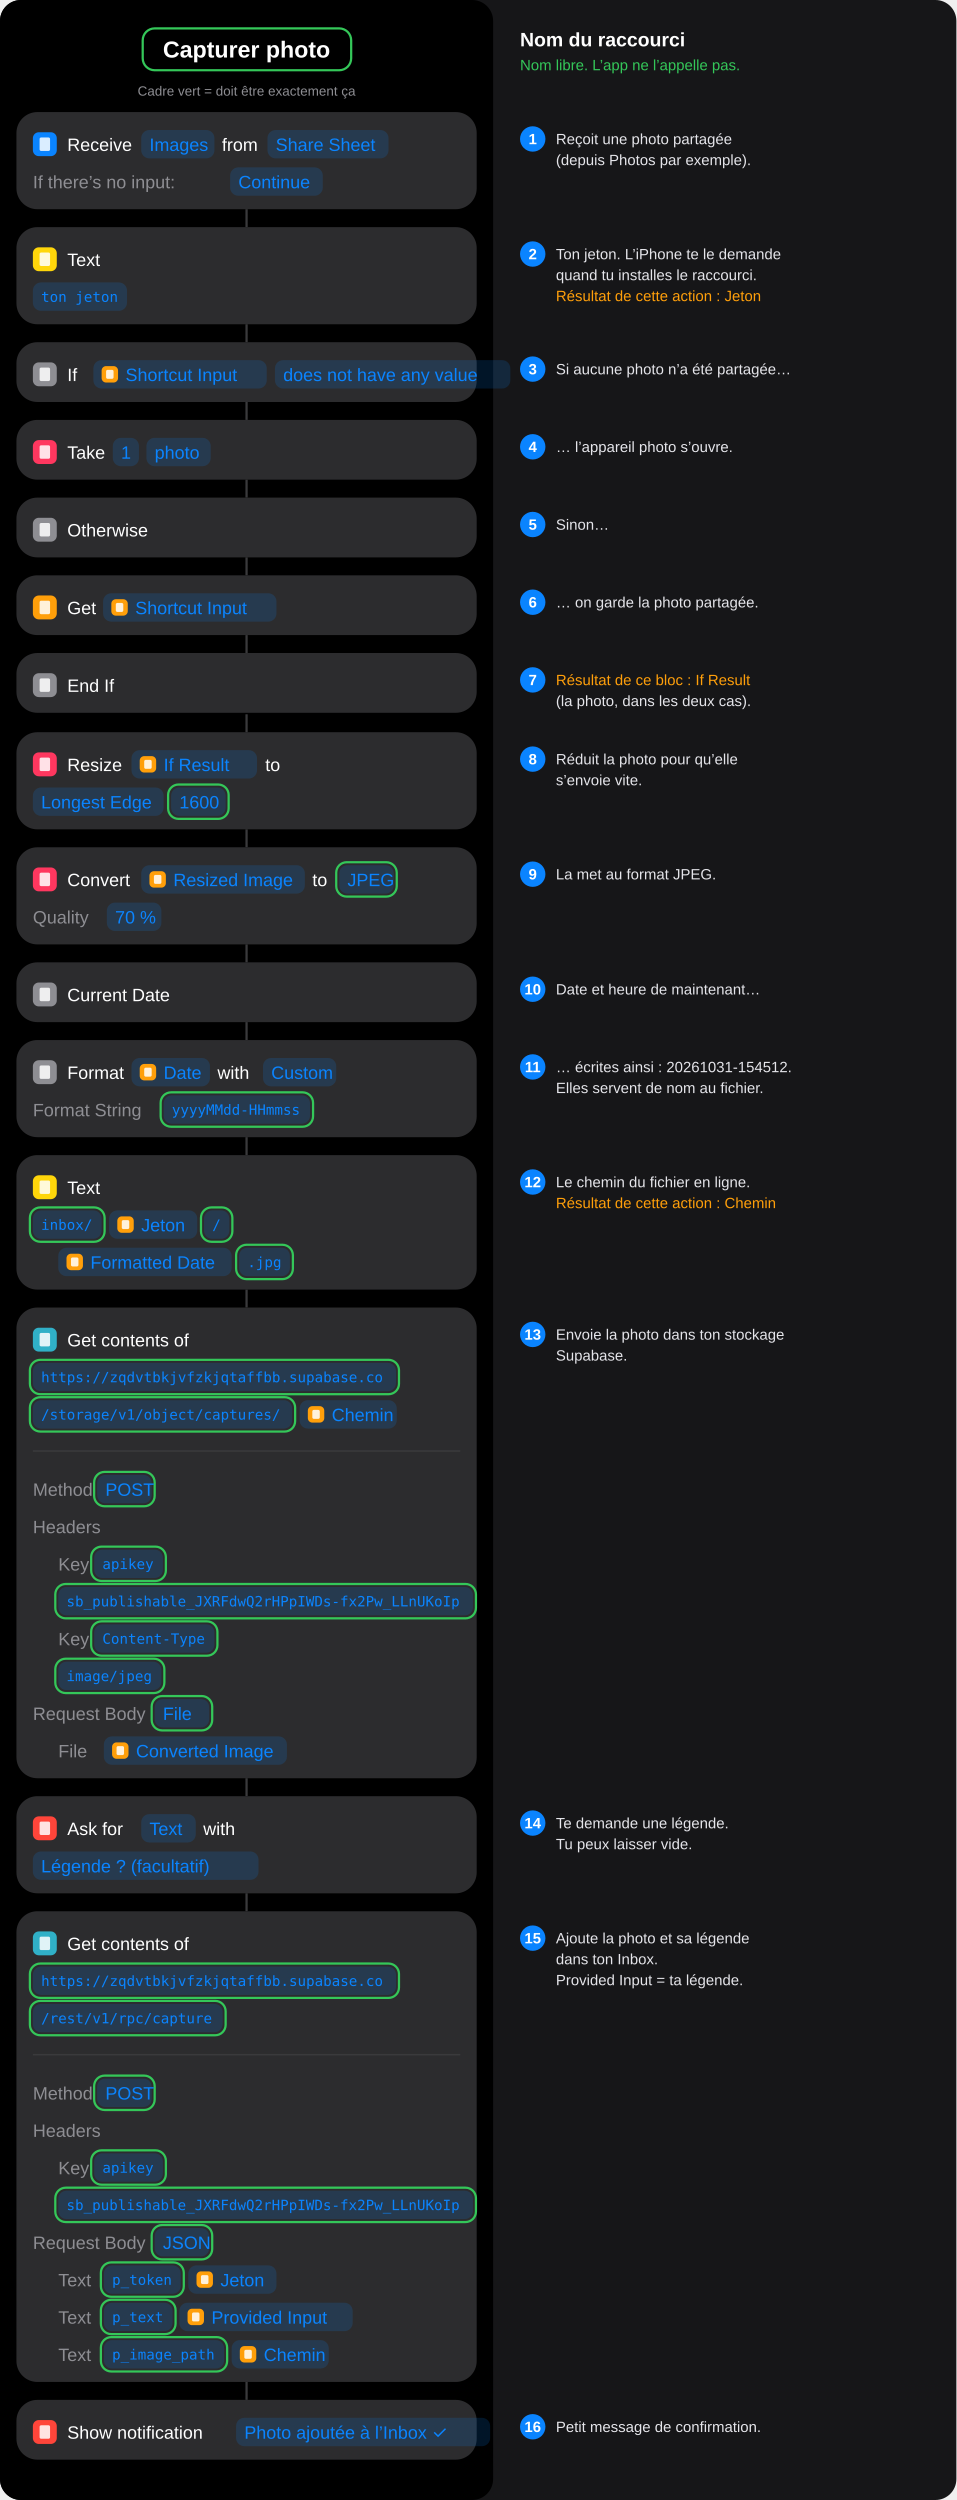
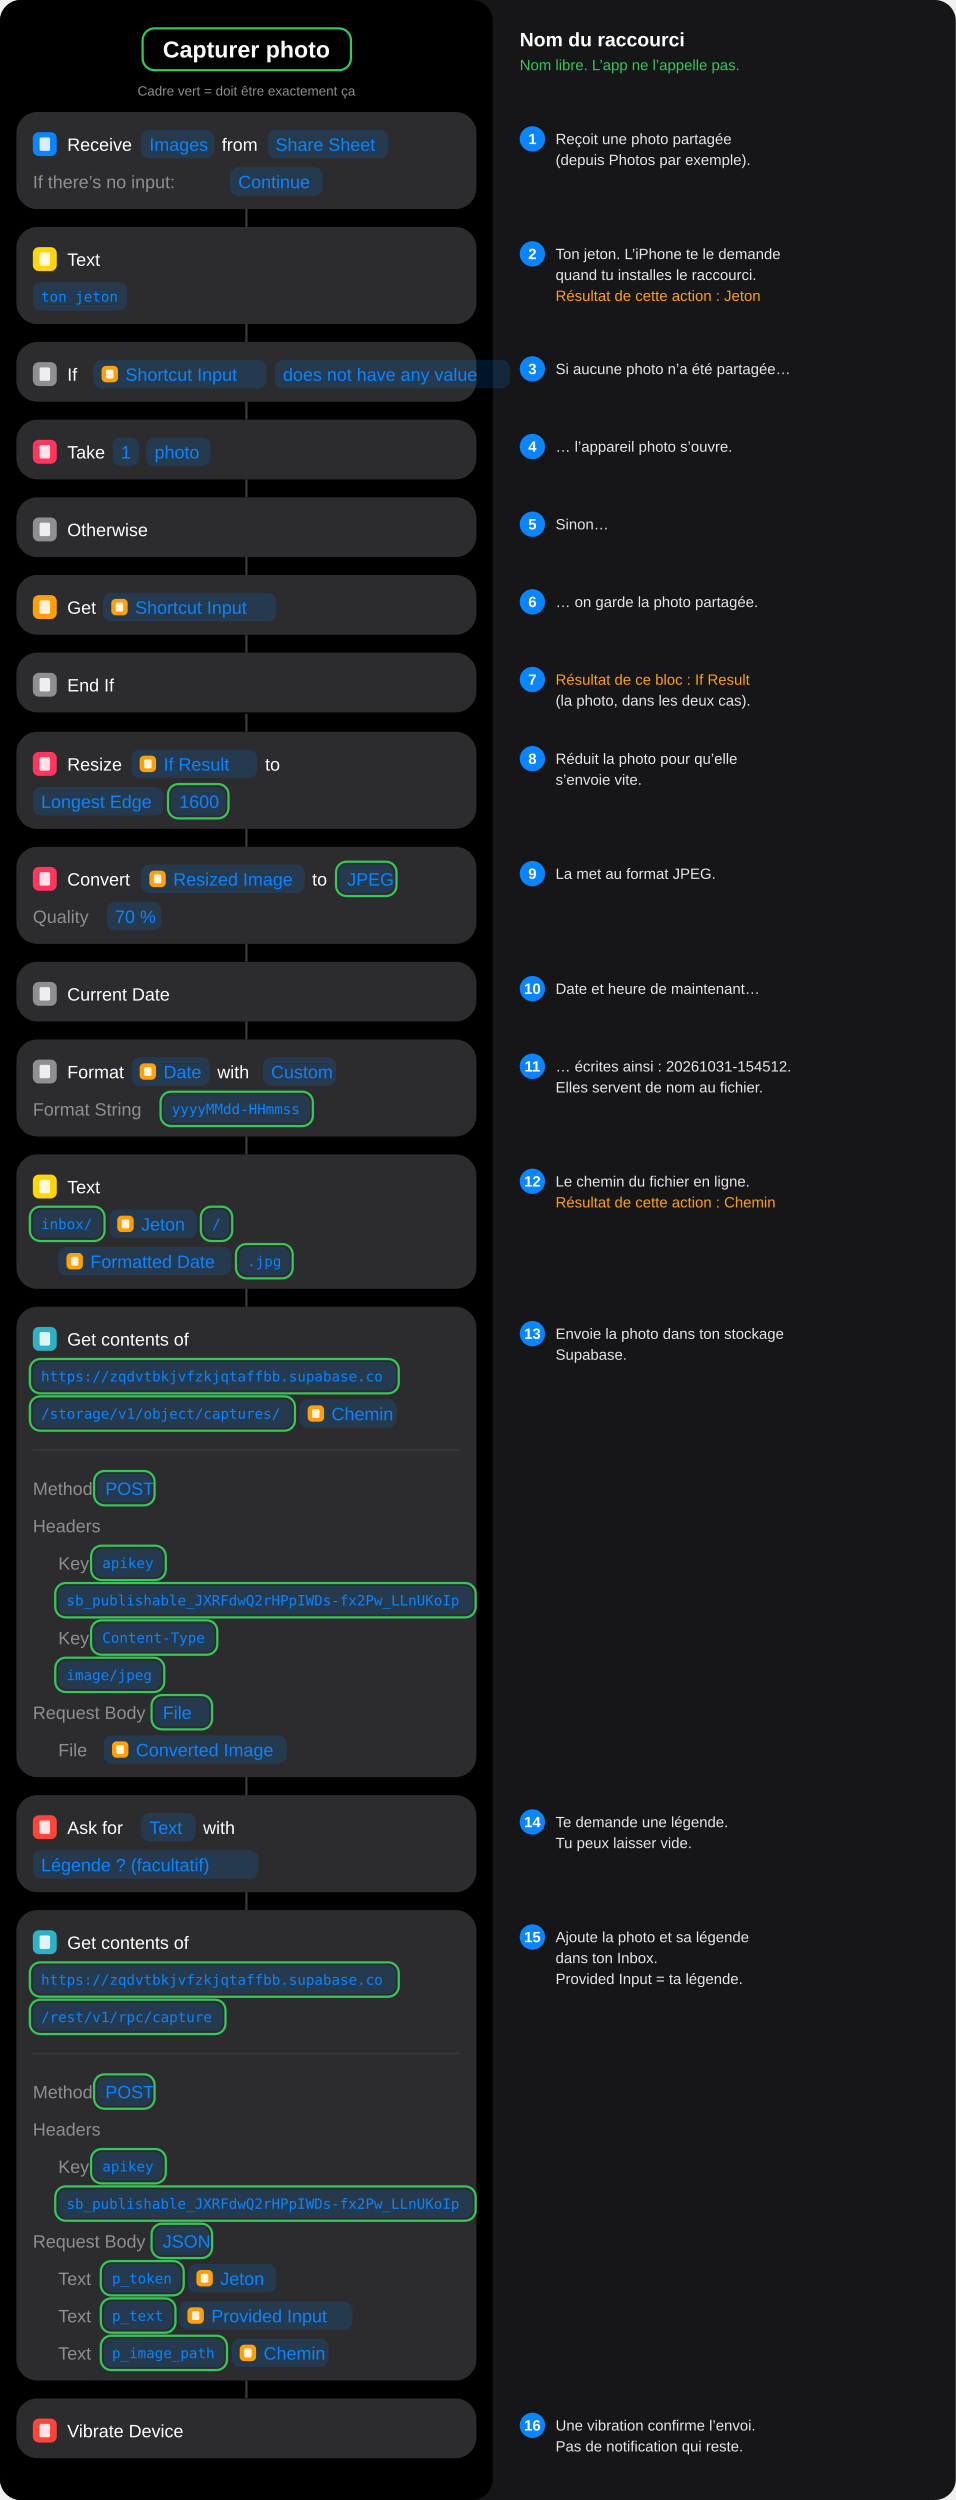
- <svg xmlns="http://www.w3.org/2000/svg" width="1280" height="3346" viewBox="0 0 1280 3346" font-family="-apple-system, BlinkMacSystemFont, 'SF Pro Text', 'Helvetica Neue', Arial, sans-serif">
-   <rect width="1280" height="3346" fill="#161618" rx="28" />
-   <rect width="660" height="3346" fill="#000" rx="28" />
+ <svg xmlns="http://www.w3.org/2000/svg" width="1280" height="3348" viewBox="0 0 1280 3348" font-family="-apple-system, BlinkMacSystemFont, 'SF Pro Text', 'Helvetica Neue', Arial, sans-serif">
+   <rect width="1280" height="3348" fill="#161618" rx="28" />
+   <rect width="660" height="3348" fill="#000" rx="28" />
  <rect x="191" y="38" width="279" height="56" rx="16" fill="none" stroke="#34c759" stroke-width="3" />
  <text x="330" y="77" font-size="31" fill="#fff" font-weight="600" text-anchor="middle">Capturer photo</text>
  <text x="696" y="62" font-size="26" fill="#fff" font-weight="600" text-anchor="start">Nom du raccourci</text>
  <text x="696" y="94" font-size="20" fill="#34c759" font-weight="400" text-anchor="start">Nom libre. L’app ne l’appelle pas.</text>
  <text x="330" y="128" font-size="18" fill="#8e8e93" font-weight="400" text-anchor="middle">Cadre vert = doit être exactement ça</text>
  <rect x="22" y="150" width="616" height="130" rx="28" fill="#2c2c2e" />
  <rect x="44" y="177" width="32" height="32" rx="8" fill="#0a84ff" />
  <rect x="53" y="184" width="14" height="18" rx="2" fill="#fff" opacity=".85" />
  <text x="90" y="202" font-size="24" fill="#fff" font-weight="400" text-anchor="start">Receive</text>
  <rect x="189" y="174" width="98" height="38" rx="11" fill="#0a84ff" fill-opacity=".16" />
  <text x="200" y="202" font-size="24" fill="#0a84ff" font-weight="400" text-anchor="start">Images</text>
  <text x="297" y="202" font-size="24" fill="#fff" font-weight="400" text-anchor="start">from</text>
  <rect x="358" y="174" width="162" height="38" rx="11" fill="#0a84ff" fill-opacity=".16" />
  <text x="369" y="202" font-size="24" fill="#0a84ff" font-weight="400" text-anchor="start">Share Sheet</text>
  <text x="44" y="252" font-size="24" fill="#8e8e93" font-weight="400" text-anchor="start">If there’s no input:</text>
  <rect x="308" y="224" width="124" height="38" rx="11" fill="#0a84ff" fill-opacity=".16" />
  <text x="319" y="252" font-size="24" fill="#0a84ff" font-weight="400" text-anchor="start">Continue</text>
  <circle cx="713" cy="186" r="17" fill="#0a84ff" />
  <text x="713" y="193" font-size="20" fill="#fff" font-weight="600" text-anchor="middle">1</text>
  <text x="744" y="193" font-size="20" fill="#e5e5ea" font-weight="400" text-anchor="start">Reçoit une photo partagée</text>
  <text x="744" y="221" font-size="20" fill="#e5e5ea" font-weight="400" text-anchor="start">(depuis Photos par exemple).</text>
  <line x1="330.0" y1="280" x2="330.0" y2="304" stroke="#3a3a3c" stroke-width="3" />
  <rect x="22" y="304" width="616" height="130" rx="28" fill="#2c2c2e" />
  <rect x="44" y="331" width="32" height="32" rx="8" fill="#ffd60a" />
  <rect x="53" y="338" width="14" height="18" rx="2" fill="#fff" opacity=".85" />
  <text x="90" y="356" font-size="24" fill="#fff" font-weight="400" text-anchor="start">Text</text>
  <rect x="44" y="378" width="126" height="38" rx="11" fill="#0a84ff" fill-opacity=".16" />
  <text x="55" y="404" font-size="19" fill="#0a84ff" font-weight="400" text-anchor="start" font-family="ui-monospace, 'SF Mono', Menlo, Consolas, monospace">ton jeton</text>
  <circle cx="713" cy="340" r="17" fill="#0a84ff" />
  <text x="713" y="347" font-size="20" fill="#fff" font-weight="600" text-anchor="middle">2</text>
  <text x="744" y="347" font-size="20" fill="#e5e5ea" font-weight="400" text-anchor="start">Ton jeton. L’iPhone te le demande</text>
  <text x="744" y="375" font-size="20" fill="#e5e5ea" font-weight="400" text-anchor="start">quand tu installes le raccourci.</text>
  <text x="744" y="403" font-size="20" fill="#ff9f0a" font-weight="400" text-anchor="start">Résultat de cette action : Jeton</text>
  <line x1="330.0" y1="434" x2="330.0" y2="458" stroke="#3a3a3c" stroke-width="3" />
  <rect x="22" y="458" width="616" height="80" rx="28" fill="#2c2c2e" />
  <rect x="44" y="485" width="32" height="32" rx="8" fill="#8e8e93" />
  <rect x="53" y="492" width="14" height="18" rx="2" fill="#fff" opacity=".85" />
  <text x="90" y="510" font-size="24" fill="#fff" font-weight="400" text-anchor="start">If</text>
  <rect x="125" y="482" width="232" height="38" rx="11" fill="#0a84ff" fill-opacity=".16" />
  <rect x="136" y="490" width="22" height="22" rx="6" fill="#ff9f0a" />
  <rect x="142" y="495" width="10" height="12" rx="2" fill="#fff" opacity=".85" />
  <text x="168" y="510" font-size="24" fill="#0a84ff" font-weight="400" text-anchor="start">Shortcut Input</text>
  <rect x="368" y="482" width="315" height="38" rx="11" fill="#0a84ff" fill-opacity=".16" />
  <text x="379" y="510" font-size="24" fill="#0a84ff" font-weight="400" text-anchor="start">does not have any value</text>
  <circle cx="713" cy="494" r="17" fill="#0a84ff" />
  <text x="713" y="501" font-size="20" fill="#fff" font-weight="600" text-anchor="middle">3</text>
  <text x="744" y="501" font-size="20" fill="#e5e5ea" font-weight="400" text-anchor="start">Si aucune photo n’a été partagée…</text>
  <line x1="330.0" y1="538" x2="330.0" y2="562" stroke="#3a3a3c" stroke-width="3" />
  <rect x="22" y="562" width="616" height="80" rx="28" fill="#2c2c2e" />
  <rect x="44" y="589" width="32" height="32" rx="8" fill="#ff375f" />
  <rect x="53" y="596" width="14" height="18" rx="2" fill="#fff" opacity=".85" />
  <text x="90" y="614" font-size="24" fill="#fff" font-weight="400" text-anchor="start">Take</text>
  <rect x="151" y="586" width="35" height="38" rx="11" fill="#0a84ff" fill-opacity=".16" />
  <text x="162" y="614" font-size="24" fill="#0a84ff" font-weight="400" text-anchor="start">1</text>
  <rect x="196" y="586" width="86" height="38" rx="11" fill="#0a84ff" fill-opacity=".16" />
  <text x="207" y="614" font-size="24" fill="#0a84ff" font-weight="400" text-anchor="start">photo</text>
  <circle cx="713" cy="598" r="17" fill="#0a84ff" />
  <text x="713" y="605" font-size="20" fill="#fff" font-weight="600" text-anchor="middle">4</text>
  <text x="744" y="605" font-size="20" fill="#e5e5ea" font-weight="400" text-anchor="start">… l’appareil photo s’ouvre.</text>
  <line x1="330.0" y1="642" x2="330.0" y2="666" stroke="#3a3a3c" stroke-width="3" />
  <rect x="22" y="666" width="616" height="80" rx="28" fill="#2c2c2e" />
  <rect x="44" y="693" width="32" height="32" rx="8" fill="#8e8e93" />
  <rect x="53" y="700" width="14" height="18" rx="2" fill="#fff" opacity=".85" />
  <text x="90" y="718" font-size="24" fill="#fff" font-weight="400" text-anchor="start">Otherwise</text>
  <circle cx="713" cy="702" r="17" fill="#0a84ff" />
  <text x="713" y="709" font-size="20" fill="#fff" font-weight="600" text-anchor="middle">5</text>
  <text x="744" y="709" font-size="20" fill="#e5e5ea" font-weight="400" text-anchor="start">Sinon…</text>
  <line x1="330.0" y1="746" x2="330.0" y2="770" stroke="#3a3a3c" stroke-width="3" />
  <rect x="22" y="770" width="616" height="80" rx="28" fill="#2c2c2e" />
  <rect x="44" y="797" width="32" height="32" rx="8" fill="#ff9f0a" />
  <rect x="53" y="804" width="14" height="18" rx="2" fill="#fff" opacity=".85" />
  <text x="90" y="822" font-size="24" fill="#fff" font-weight="400" text-anchor="start">Get</text>
  <rect x="138" y="794" width="232" height="38" rx="11" fill="#0a84ff" fill-opacity=".16" />
  <rect x="149" y="802" width="22" height="22" rx="6" fill="#ff9f0a" />
  <rect x="155" y="807" width="10" height="12" rx="2" fill="#fff" opacity=".85" />
  <text x="181" y="822" font-size="24" fill="#0a84ff" font-weight="400" text-anchor="start">Shortcut Input</text>
  <circle cx="713" cy="806" r="17" fill="#0a84ff" />
  <text x="713" y="813" font-size="20" fill="#fff" font-weight="600" text-anchor="middle">6</text>
  <text x="744" y="813" font-size="20" fill="#e5e5ea" font-weight="400" text-anchor="start">… on garde la photo partagée.</text>
  <line x1="330.0" y1="850" x2="330.0" y2="874" stroke="#3a3a3c" stroke-width="3" />
  <rect x="22" y="874" width="616" height="80" rx="28" fill="#2c2c2e" />
  <rect x="44" y="901" width="32" height="32" rx="8" fill="#8e8e93" />
  <rect x="53" y="908" width="14" height="18" rx="2" fill="#fff" opacity=".85" />
  <text x="90" y="926" font-size="24" fill="#fff" font-weight="400" text-anchor="start">End If</text>
  <circle cx="713" cy="910" r="17" fill="#0a84ff" />
  <text x="713" y="917" font-size="20" fill="#fff" font-weight="600" text-anchor="middle">7</text>
  <text x="744" y="917" font-size="20" fill="#ff9f0a" font-weight="400" text-anchor="start">Résultat de ce bloc : If Result</text>
  <text x="744" y="945" font-size="20" fill="#e5e5ea" font-weight="400" text-anchor="start">(la photo, dans les deux cas).</text>
  <line x1="330.0" y1="956" x2="330.0" y2="980" stroke="#3a3a3c" stroke-width="3" />
  <rect x="22" y="980" width="616" height="130" rx="28" fill="#2c2c2e" />
  <rect x="44" y="1007" width="32" height="32" rx="8" fill="#ff375f" />
  <rect x="53" y="1014" width="14" height="18" rx="2" fill="#fff" opacity=".85" />
  <text x="90" y="1032" font-size="24" fill="#fff" font-weight="400" text-anchor="start">Resize</text>
  <rect x="176" y="1004" width="168" height="38" rx="11" fill="#0a84ff" fill-opacity=".16" />
  <rect x="187" y="1012" width="22" height="22" rx="6" fill="#ff9f0a" />
  <rect x="193" y="1017" width="10" height="12" rx="2" fill="#fff" opacity=".85" />
  <text x="219" y="1032" font-size="24" fill="#0a84ff" font-weight="400" text-anchor="start">If Result</text>
  <text x="355" y="1032" font-size="24" fill="#fff" font-weight="400" text-anchor="start">to</text>
  <rect x="44" y="1054" width="175" height="38" rx="11" fill="#0a84ff" fill-opacity=".16" />
  <text x="55" y="1082" font-size="24" fill="#0a84ff" font-weight="400" text-anchor="start">Longest Edge</text>
  <rect x="229" y="1054" width="73" height="38" rx="11" fill="#0a84ff" fill-opacity=".16" />
  <rect x="225" y="1050" width="81" height="46" rx="14" fill="none" stroke="#34c759" stroke-width="3" />
  <text x="240" y="1082" font-size="24" fill="#0a84ff" font-weight="400" text-anchor="start">1600</text>
  <circle cx="713" cy="1016" r="17" fill="#0a84ff" />
  <text x="713" y="1023" font-size="20" fill="#fff" font-weight="600" text-anchor="middle">8</text>
  <text x="744" y="1023" font-size="20" fill="#e5e5ea" font-weight="400" text-anchor="start">Réduit la photo pour qu’elle</text>
  <text x="744" y="1051" font-size="20" fill="#e5e5ea" font-weight="400" text-anchor="start">s’envoie vite.</text>
  <line x1="330.0" y1="1110" x2="330.0" y2="1134" stroke="#3a3a3c" stroke-width="3" />
  <rect x="22" y="1134" width="616" height="130" rx="28" fill="#2c2c2e" />
  <rect x="44" y="1161" width="32" height="32" rx="8" fill="#ff375f" />
  <rect x="53" y="1168" width="14" height="18" rx="2" fill="#fff" opacity=".85" />
  <text x="90" y="1186" font-size="24" fill="#fff" font-weight="400" text-anchor="start">Convert</text>
  <rect x="189" y="1158" width="219" height="38" rx="11" fill="#0a84ff" fill-opacity=".16" />
  <rect x="200" y="1166" width="22" height="22" rx="6" fill="#ff9f0a" />
  <rect x="206" y="1171" width="10" height="12" rx="2" fill="#fff" opacity=".85" />
  <text x="232" y="1186" font-size="24" fill="#0a84ff" font-weight="400" text-anchor="start">Resized Image</text>
  <text x="418" y="1186" font-size="24" fill="#fff" font-weight="400" text-anchor="start">to</text>
  <rect x="454" y="1158" width="73" height="38" rx="11" fill="#0a84ff" fill-opacity=".16" />
  <rect x="450" y="1154" width="81" height="46" rx="14" fill="none" stroke="#34c759" stroke-width="3" />
  <text x="465" y="1186" font-size="24" fill="#0a84ff" font-weight="400" text-anchor="start">JPEG</text>
  <text x="44" y="1236" font-size="24" fill="#8e8e93" font-weight="400" text-anchor="start">Quality</text>
  <rect x="143" y="1208" width="73" height="38" rx="11" fill="#0a84ff" fill-opacity=".16" />
  <text x="154" y="1236" font-size="24" fill="#0a84ff" font-weight="400" text-anchor="start">70 %</text>
  <circle cx="713" cy="1170" r="17" fill="#0a84ff" />
  <text x="713" y="1177" font-size="20" fill="#fff" font-weight="600" text-anchor="middle">9</text>
  <text x="744" y="1177" font-size="20" fill="#e5e5ea" font-weight="400" text-anchor="start">La met au format JPEG.</text>
  <line x1="330.0" y1="1264" x2="330.0" y2="1288" stroke="#3a3a3c" stroke-width="3" />
  <rect x="22" y="1288" width="616" height="80" rx="28" fill="#2c2c2e" />
  <rect x="44" y="1315" width="32" height="32" rx="8" fill="#8e8e93" />
  <rect x="53" y="1322" width="14" height="18" rx="2" fill="#fff" opacity=".85" />
  <text x="90" y="1340" font-size="24" fill="#fff" font-weight="400" text-anchor="start">Current Date</text>
  <circle cx="713" cy="1324" r="17" fill="#0a84ff" />
  <text x="713" y="1331" font-size="20" fill="#fff" font-weight="600" text-anchor="middle">10</text>
  <text x="744" y="1331" font-size="20" fill="#e5e5ea" font-weight="400" text-anchor="start">Date et heure de maintenant…</text>
  <line x1="330.0" y1="1368" x2="330.0" y2="1392" stroke="#3a3a3c" stroke-width="3" />
  <rect x="22" y="1392" width="616" height="130" rx="28" fill="#2c2c2e" />
  <rect x="44" y="1419" width="32" height="32" rx="8" fill="#8e8e93" />
  <rect x="53" y="1426" width="14" height="18" rx="2" fill="#fff" opacity=".85" />
  <text x="90" y="1444" font-size="24" fill="#fff" font-weight="400" text-anchor="start">Format</text>
  <rect x="176" y="1416" width="105" height="38" rx="11" fill="#0a84ff" fill-opacity=".16" />
  <rect x="187" y="1424" width="22" height="22" rx="6" fill="#ff9f0a" />
  <rect x="193" y="1429" width="10" height="12" rx="2" fill="#fff" opacity=".85" />
  <text x="219" y="1444" font-size="24" fill="#0a84ff" font-weight="400" text-anchor="start">Date</text>
  <text x="291" y="1444" font-size="24" fill="#fff" font-weight="400" text-anchor="start">with</text>
  <rect x="352" y="1416" width="98" height="38" rx="11" fill="#0a84ff" fill-opacity=".16" />
  <text x="363" y="1444" font-size="24" fill="#0a84ff" font-weight="400" text-anchor="start">Custom</text>
  <text x="44" y="1494" font-size="24" fill="#8e8e93" font-weight="400" text-anchor="start">Format String</text>
  <rect x="219" y="1466" width="196" height="38" rx="11" fill="#0a84ff" fill-opacity=".16" />
  <rect x="215" y="1462" width="204" height="46" rx="14" fill="none" stroke="#34c759" stroke-width="3" />
  <text x="230" y="1492" font-size="19" fill="#0a84ff" font-weight="400" text-anchor="start" font-family="ui-monospace, 'SF Mono', Menlo, Consolas, monospace">yyyyMMdd-HHmmss</text>
  <circle cx="713" cy="1428" r="17" fill="#0a84ff" />
  <text x="713" y="1435" font-size="20" fill="#fff" font-weight="600" text-anchor="middle">11</text>
  <text x="744" y="1435" font-size="20" fill="#e5e5ea" font-weight="400" text-anchor="start">… écrites ainsi : 20261031-154512.</text>
  <text x="744" y="1463" font-size="20" fill="#e5e5ea" font-weight="400" text-anchor="start">Elles servent de nom au fichier.</text>
  <line x1="330.0" y1="1522" x2="330.0" y2="1546" stroke="#3a3a3c" stroke-width="3" />
  <rect x="22" y="1546" width="616" height="180" rx="28" fill="#2c2c2e" />
  <rect x="44" y="1573" width="32" height="32" rx="8" fill="#ffd60a" />
  <rect x="53" y="1580" width="14" height="18" rx="2" fill="#fff" opacity=".85" />
  <text x="90" y="1598" font-size="24" fill="#fff" font-weight="400" text-anchor="start">Text</text>
  <rect x="44" y="1620" width="92" height="38" rx="11" fill="#0a84ff" fill-opacity=".16" />
  <rect x="40" y="1616" width="100" height="46" rx="14" fill="none" stroke="#34c759" stroke-width="3" />
  <text x="55" y="1646" font-size="19" fill="#0a84ff" font-weight="400" text-anchor="start" font-family="ui-monospace, 'SF Mono', Menlo, Consolas, monospace">inbox/</text>
  <rect x="146" y="1620" width="118" height="38" rx="11" fill="#0a84ff" fill-opacity=".16" />
  <rect x="157" y="1628" width="22" height="22" rx="6" fill="#ff9f0a" />
  <rect x="163" y="1633" width="10" height="12" rx="2" fill="#fff" opacity=".85" />
  <text x="189" y="1648" font-size="24" fill="#0a84ff" font-weight="400" text-anchor="start">Jeton</text>
  <rect x="273" y="1620" width="34" height="38" rx="11" fill="#0a84ff" fill-opacity=".16" />
  <rect x="269" y="1616" width="42" height="46" rx="14" fill="none" stroke="#34c759" stroke-width="3" />
  <text x="284" y="1646" font-size="19" fill="#0a84ff" font-weight="400" text-anchor="start" font-family="ui-monospace, 'SF Mono', Menlo, Consolas, monospace">/</text>
  <rect x="78" y="1670" width="232" height="38" rx="11" fill="#0a84ff" fill-opacity=".16" />
  <rect x="89" y="1678" width="22" height="22" rx="6" fill="#ff9f0a" />
  <rect x="95" y="1683" width="10" height="12" rx="2" fill="#fff" opacity=".85" />
  <text x="121" y="1698" font-size="24" fill="#0a84ff" font-weight="400" text-anchor="start">Formatted Date</text>
  <rect x="320" y="1670" width="68" height="38" rx="11" fill="#0a84ff" fill-opacity=".16" />
  <rect x="316" y="1666" width="76" height="46" rx="14" fill="none" stroke="#34c759" stroke-width="3" />
  <text x="331" y="1696" font-size="19" fill="#0a84ff" font-weight="400" text-anchor="start" font-family="ui-monospace, 'SF Mono', Menlo, Consolas, monospace">.jpg</text>
  <circle cx="713" cy="1582" r="17" fill="#0a84ff" />
  <text x="713" y="1589" font-size="20" fill="#fff" font-weight="600" text-anchor="middle">12</text>
  <text x="744" y="1589" font-size="20" fill="#e5e5ea" font-weight="400" text-anchor="start">Le chemin du fichier en ligne.</text>
  <text x="744" y="1617" font-size="20" fill="#ff9f0a" font-weight="400" text-anchor="start">Résultat de cette action : Chemin</text>
  <line x1="330.0" y1="1726" x2="330.0" y2="1750" stroke="#3a3a3c" stroke-width="3" />
  <rect x="22" y="1750" width="616" height="630" rx="28" fill="#2c2c2e" />
  <rect x="44" y="1777" width="32" height="32" rx="8" fill="#30b0c7" />
  <rect x="53" y="1784" width="14" height="18" rx="2" fill="#fff" opacity=".85" />
  <text x="90" y="1802" font-size="24" fill="#fff" font-weight="400" text-anchor="start">Get contents of</text>
  <rect x="44" y="1824" width="486" height="38" rx="11" fill="#0a84ff" fill-opacity=".16" />
  <rect x="40" y="1820" width="494" height="46" rx="14" fill="none" stroke="#34c759" stroke-width="3" />
  <text x="55" y="1850" font-size="19" fill="#0a84ff" font-weight="400" text-anchor="start" font-family="ui-monospace, 'SF Mono', Menlo, Consolas, monospace">https://zqdvtbkjvfzkjqtaffbb.supabase.co</text>
  <rect x="44" y="1874" width="347" height="38" rx="11" fill="#0a84ff" fill-opacity=".16" />
  <rect x="40" y="1870" width="355" height="46" rx="14" fill="none" stroke="#34c759" stroke-width="3" />
  <text x="55" y="1900" font-size="19" fill="#0a84ff" font-weight="400" text-anchor="start" font-family="ui-monospace, 'SF Mono', Menlo, Consolas, monospace">/storage/v1/object/captures/</text>
  <rect x="401" y="1874" width="130" height="38" rx="11" fill="#0a84ff" fill-opacity=".16" />
  <rect x="412" y="1882" width="22" height="22" rx="6" fill="#ff9f0a" />
  <rect x="418" y="1887" width="10" height="12" rx="2" fill="#fff" opacity=".85" />
  <text x="444" y="1902" font-size="24" fill="#0a84ff" font-weight="400" text-anchor="start">Chemin</text>
  <line x1="44" y1="1942" x2="616" y2="1942" stroke="#3a3a3c" stroke-width="2" />
  <text x="44" y="2002" font-size="24" fill="#8e8e93" font-weight="400" text-anchor="start">Method</text>
  <rect x="130" y="1974" width="73" height="38" rx="11" fill="#0a84ff" fill-opacity=".16" />
  <rect x="126" y="1970" width="81" height="46" rx="14" fill="none" stroke="#34c759" stroke-width="3" />
  <text x="141" y="2002" font-size="24" fill="#0a84ff" font-weight="400" text-anchor="start">POST</text>
  <text x="44" y="2052" font-size="24" fill="#8e8e93" font-weight="400" text-anchor="start">Headers</text>
  <text x="78" y="2102" font-size="24" fill="#8e8e93" font-weight="400" text-anchor="start">Key</text>
  <rect x="126" y="2074" width="92" height="38" rx="11" fill="#0a84ff" fill-opacity=".16" />
  <rect x="122" y="2070" width="100" height="46" rx="14" fill="none" stroke="#34c759" stroke-width="3" />
  <text x="137" y="2100" font-size="19" fill="#0a84ff" font-weight="400" text-anchor="start" font-family="ui-monospace, 'SF Mono', Menlo, Consolas, monospace">apikey</text>
  <rect x="78" y="2124" width="555" height="38" rx="11" fill="#0a84ff" fill-opacity=".16" />
  <rect x="74" y="2120" width="563" height="46" rx="14" fill="none" stroke="#34c759" stroke-width="3" />
  <text x="89" y="2150" font-size="19" fill="#0a84ff" font-weight="400" text-anchor="start" font-family="ui-monospace, 'SF Mono', Menlo, Consolas, monospace">sb_publishable_JXRFdwQ2rHPpIWDs-fx2Pw_LLnUKoIp</text>
  <text x="78" y="2202" font-size="24" fill="#8e8e93" font-weight="400" text-anchor="start">Key</text>
  <rect x="126" y="2174" width="161" height="38" rx="11" fill="#0a84ff" fill-opacity=".16" />
  <rect x="122" y="2170" width="169" height="46" rx="14" fill="none" stroke="#34c759" stroke-width="3" />
  <text x="137" y="2200" font-size="19" fill="#0a84ff" font-weight="400" text-anchor="start" font-family="ui-monospace, 'SF Mono', Menlo, Consolas, monospace">Content-Type</text>
  <rect x="78" y="2224" width="138" height="38" rx="11" fill="#0a84ff" fill-opacity=".16" />
  <rect x="74" y="2220" width="146" height="46" rx="14" fill="none" stroke="#34c759" stroke-width="3" />
  <text x="89" y="2250" font-size="19" fill="#0a84ff" font-weight="400" text-anchor="start" font-family="ui-monospace, 'SF Mono', Menlo, Consolas, monospace">image/jpeg</text>
  <text x="44" y="2302" font-size="24" fill="#8e8e93" font-weight="400" text-anchor="start">Request Body</text>
  <rect x="207" y="2274" width="73" height="38" rx="11" fill="#0a84ff" fill-opacity=".16" />
  <rect x="203" y="2270" width="81" height="46" rx="14" fill="none" stroke="#34c759" stroke-width="3" />
  <text x="218" y="2302" font-size="24" fill="#0a84ff" font-weight="400" text-anchor="start">File</text>
  <text x="78" y="2352" font-size="24" fill="#8e8e93" font-weight="400" text-anchor="start">File</text>
  <rect x="139" y="2324" width="245" height="38" rx="11" fill="#0a84ff" fill-opacity=".16" />
  <rect x="150" y="2332" width="22" height="22" rx="6" fill="#ff9f0a" />
  <rect x="156" y="2337" width="10" height="12" rx="2" fill="#fff" opacity=".85" />
  <text x="182" y="2352" font-size="24" fill="#0a84ff" font-weight="400" text-anchor="start">Converted Image</text>
  <circle cx="713" cy="1786" r="17" fill="#0a84ff" />
  <text x="713" y="1793" font-size="20" fill="#fff" font-weight="600" text-anchor="middle">13</text>
  <text x="744" y="1793" font-size="20" fill="#e5e5ea" font-weight="400" text-anchor="start">Envoie la photo dans ton stockage</text>
  <text x="744" y="1821" font-size="20" fill="#e5e5ea" font-weight="400" text-anchor="start">Supabase.</text>
  <line x1="330.0" y1="2380" x2="330.0" y2="2404" stroke="#3a3a3c" stroke-width="3" />
  <rect x="22" y="2404" width="616" height="130" rx="28" fill="#2c2c2e" />
  <rect x="44" y="2431" width="32" height="32" rx="8" fill="#ff453a" />
  <rect x="53" y="2438" width="14" height="18" rx="2" fill="#fff" opacity=".85" />
  <text x="90" y="2456" font-size="24" fill="#fff" font-weight="400" text-anchor="start">Ask for</text>
  <rect x="189" y="2428" width="73" height="38" rx="11" fill="#0a84ff" fill-opacity=".16" />
  <text x="200" y="2456" font-size="24" fill="#0a84ff" font-weight="400" text-anchor="start">Text</text>
  <text x="272" y="2456" font-size="24" fill="#fff" font-weight="400" text-anchor="start">with</text>
  <rect x="44" y="2478" width="302" height="38" rx="11" fill="#0a84ff" fill-opacity=".16" />
  <text x="55" y="2506" font-size="24" fill="#0a84ff" font-weight="400" text-anchor="start">Légende ? (facultatif)</text>
  <circle cx="713" cy="2440" r="17" fill="#0a84ff" />
  <text x="713" y="2447" font-size="20" fill="#fff" font-weight="600" text-anchor="middle">14</text>
  <text x="744" y="2447" font-size="20" fill="#e5e5ea" font-weight="400" text-anchor="start">Te demande une légende.</text>
  <text x="744" y="2475" font-size="20" fill="#e5e5ea" font-weight="400" text-anchor="start">Tu peux laisser vide.</text>
  <line x1="330.0" y1="2534" x2="330.0" y2="2558" stroke="#3a3a3c" stroke-width="3" />
  <rect x="22" y="2558" width="616" height="630" rx="28" fill="#2c2c2e" />
  <rect x="44" y="2585" width="32" height="32" rx="8" fill="#30b0c7" />
  <rect x="53" y="2592" width="14" height="18" rx="2" fill="#fff" opacity=".85" />
  <text x="90" y="2610" font-size="24" fill="#fff" font-weight="400" text-anchor="start">Get contents of</text>
  <rect x="44" y="2632" width="486" height="38" rx="11" fill="#0a84ff" fill-opacity=".16" />
  <rect x="40" y="2628" width="494" height="46" rx="14" fill="none" stroke="#34c759" stroke-width="3" />
  <text x="55" y="2658" font-size="19" fill="#0a84ff" font-weight="400" text-anchor="start" font-family="ui-monospace, 'SF Mono', Menlo, Consolas, monospace">https://zqdvtbkjvfzkjqtaffbb.supabase.co</text>
  <rect x="44" y="2682" width="254" height="38" rx="11" fill="#0a84ff" fill-opacity=".16" />
  <rect x="40" y="2678" width="262" height="46" rx="14" fill="none" stroke="#34c759" stroke-width="3" />
  <text x="55" y="2708" font-size="19" fill="#0a84ff" font-weight="400" text-anchor="start" font-family="ui-monospace, 'SF Mono', Menlo, Consolas, monospace">/rest/v1/rpc/capture</text>
  <line x1="44" y1="2750" x2="616" y2="2750" stroke="#3a3a3c" stroke-width="2" />
  <text x="44" y="2810" font-size="24" fill="#8e8e93" font-weight="400" text-anchor="start">Method</text>
  <rect x="130" y="2782" width="73" height="38" rx="11" fill="#0a84ff" fill-opacity=".16" />
  <rect x="126" y="2778" width="81" height="46" rx="14" fill="none" stroke="#34c759" stroke-width="3" />
  <text x="141" y="2810" font-size="24" fill="#0a84ff" font-weight="400" text-anchor="start">POST</text>
  <text x="44" y="2860" font-size="24" fill="#8e8e93" font-weight="400" text-anchor="start">Headers</text>
  <text x="78" y="2910" font-size="24" fill="#8e8e93" font-weight="400" text-anchor="start">Key</text>
  <rect x="126" y="2882" width="92" height="38" rx="11" fill="#0a84ff" fill-opacity=".16" />
  <rect x="122" y="2878" width="100" height="46" rx="14" fill="none" stroke="#34c759" stroke-width="3" />
  <text x="137" y="2908" font-size="19" fill="#0a84ff" font-weight="400" text-anchor="start" font-family="ui-monospace, 'SF Mono', Menlo, Consolas, monospace">apikey</text>
  <rect x="78" y="2932" width="555" height="38" rx="11" fill="#0a84ff" fill-opacity=".16" />
  <rect x="74" y="2928" width="563" height="46" rx="14" fill="none" stroke="#34c759" stroke-width="3" />
  <text x="89" y="2958" font-size="19" fill="#0a84ff" font-weight="400" text-anchor="start" font-family="ui-monospace, 'SF Mono', Menlo, Consolas, monospace">sb_publishable_JXRFdwQ2rHPpIWDs-fx2Pw_LLnUKoIp</text>
  <text x="44" y="3010" font-size="24" fill="#8e8e93" font-weight="400" text-anchor="start">Request Body</text>
  <rect x="207" y="2982" width="73" height="38" rx="11" fill="#0a84ff" fill-opacity=".16" />
  <rect x="203" y="2978" width="81" height="46" rx="14" fill="none" stroke="#34c759" stroke-width="3" />
  <text x="218" y="3010" font-size="24" fill="#0a84ff" font-weight="400" text-anchor="start">JSON</text>
  <text x="78" y="3060" font-size="24" fill="#8e8e93" font-weight="400" text-anchor="start">Text</text>
  <rect x="139" y="3032" width="103" height="38" rx="11" fill="#0a84ff" fill-opacity=".16" />
  <rect x="135" y="3028" width="111" height="46" rx="14" fill="none" stroke="#34c759" stroke-width="3" />
  <text x="150" y="3058" font-size="19" fill="#0a84ff" font-weight="400" text-anchor="start" font-family="ui-monospace, 'SF Mono', Menlo, Consolas, monospace">p_token</text>
  <rect x="252" y="3032" width="118" height="38" rx="11" fill="#0a84ff" fill-opacity=".16" />
  <rect x="263" y="3040" width="22" height="22" rx="6" fill="#ff9f0a" />
  <rect x="269" y="3045" width="10" height="12" rx="2" fill="#fff" opacity=".85" />
  <text x="295" y="3060" font-size="24" fill="#0a84ff" font-weight="400" text-anchor="start">Jeton</text>
  <text x="78" y="3110" font-size="24" fill="#8e8e93" font-weight="400" text-anchor="start">Text</text>
  <rect x="139" y="3082" width="92" height="38" rx="11" fill="#0a84ff" fill-opacity=".16" />
  <rect x="135" y="3078" width="100" height="46" rx="14" fill="none" stroke="#34c759" stroke-width="3" />
  <text x="150" y="3108" font-size="19" fill="#0a84ff" font-weight="400" text-anchor="start" font-family="ui-monospace, 'SF Mono', Menlo, Consolas, monospace">p_text</text>
  <rect x="240" y="3082" width="232" height="38" rx="11" fill="#0a84ff" fill-opacity=".16" />
  <rect x="251" y="3090" width="22" height="22" rx="6" fill="#ff9f0a" />
  <rect x="257" y="3095" width="10" height="12" rx="2" fill="#fff" opacity=".85" />
  <text x="283" y="3110" font-size="24" fill="#0a84ff" font-weight="400" text-anchor="start">Provided Input</text>
  <text x="78" y="3160" font-size="24" fill="#8e8e93" font-weight="400" text-anchor="start">Text</text>
  <rect x="139" y="3132" width="161" height="38" rx="11" fill="#0a84ff" fill-opacity=".16" />
  <rect x="135" y="3128" width="169" height="46" rx="14" fill="none" stroke="#34c759" stroke-width="3" />
  <text x="150" y="3158" font-size="19" fill="#0a84ff" font-weight="400" text-anchor="start" font-family="ui-monospace, 'SF Mono', Menlo, Consolas, monospace">p_image_path</text>
  <rect x="310" y="3132" width="130" height="38" rx="11" fill="#0a84ff" fill-opacity=".16" />
  <rect x="321" y="3140" width="22" height="22" rx="6" fill="#ff9f0a" />
  <rect x="327" y="3145" width="10" height="12" rx="2" fill="#fff" opacity=".85" />
  <text x="353" y="3160" font-size="24" fill="#0a84ff" font-weight="400" text-anchor="start">Chemin</text>
  <circle cx="713" cy="2594" r="17" fill="#0a84ff" />
  <text x="713" y="2601" font-size="20" fill="#fff" font-weight="600" text-anchor="middle">15</text>
  <text x="744" y="2601" font-size="20" fill="#e5e5ea" font-weight="400" text-anchor="start">Ajoute la photo et sa légende</text>
  <text x="744" y="2629" font-size="20" fill="#e5e5ea" font-weight="400" text-anchor="start">dans ton Inbox.</text>
  <text x="744" y="2657" font-size="20" fill="#e5e5ea" font-weight="400" text-anchor="start">Provided Input = ta légende.</text>
  <line x1="330.0" y1="3188" x2="330.0" y2="3212" stroke="#3a3a3c" stroke-width="3" />
  <rect x="22" y="3212" width="616" height="80" rx="28" fill="#2c2c2e" />
  <rect x="44" y="3239" width="32" height="32" rx="8" fill="#ff453a" />
  <rect x="53" y="3246" width="14" height="18" rx="2" fill="#fff" opacity=".85" />
-   <text x="90" y="3264" font-size="24" fill="#fff" font-weight="400" text-anchor="start">Show notification</text>
-   <rect x="316" y="3236" width="340" height="38" rx="11" fill="#0a84ff" fill-opacity=".16" />
-   <text x="327" y="3264" font-size="24" fill="#0a84ff" font-weight="400" text-anchor="start">Photo ajoutée à l’Inbox ✓</text>
+   <text x="90" y="3264" font-size="24" fill="#fff" font-weight="400" text-anchor="start">Vibrate Device</text>
  <circle cx="713" cy="3248" r="17" fill="#0a84ff" />
  <text x="713" y="3255" font-size="20" fill="#fff" font-weight="600" text-anchor="middle">16</text>
-   <text x="744" y="3255" font-size="20" fill="#e5e5ea" font-weight="400" text-anchor="start">Petit message de confirmation.</text>
+   <text x="744" y="3255" font-size="20" fill="#e5e5ea" font-weight="400" text-anchor="start">Une vibration confirme l’envoi.</text>
+   <text x="744" y="3283" font-size="20" fill="#e5e5ea" font-weight="400" text-anchor="start">Pas de notification qui reste.</text>
</svg>
